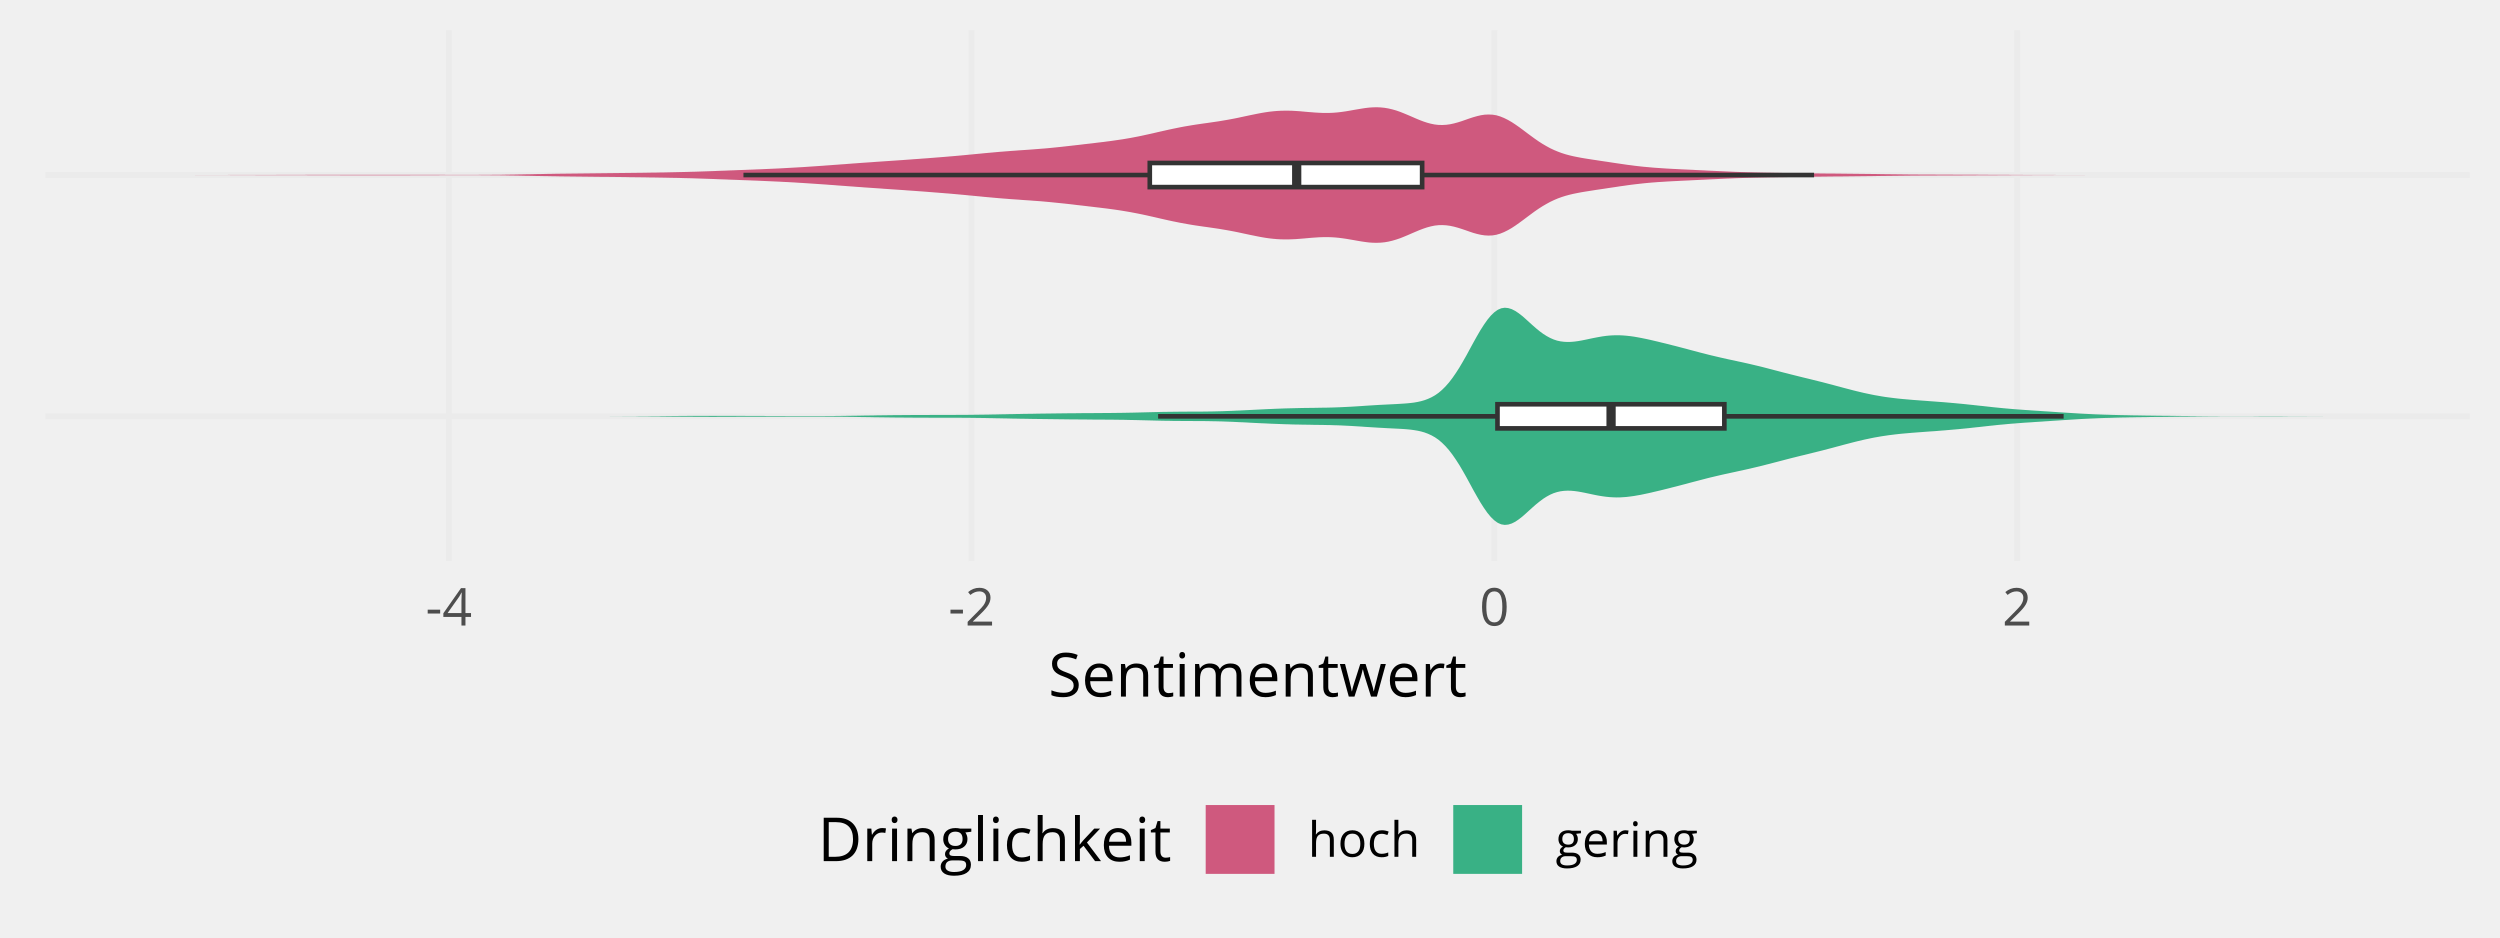
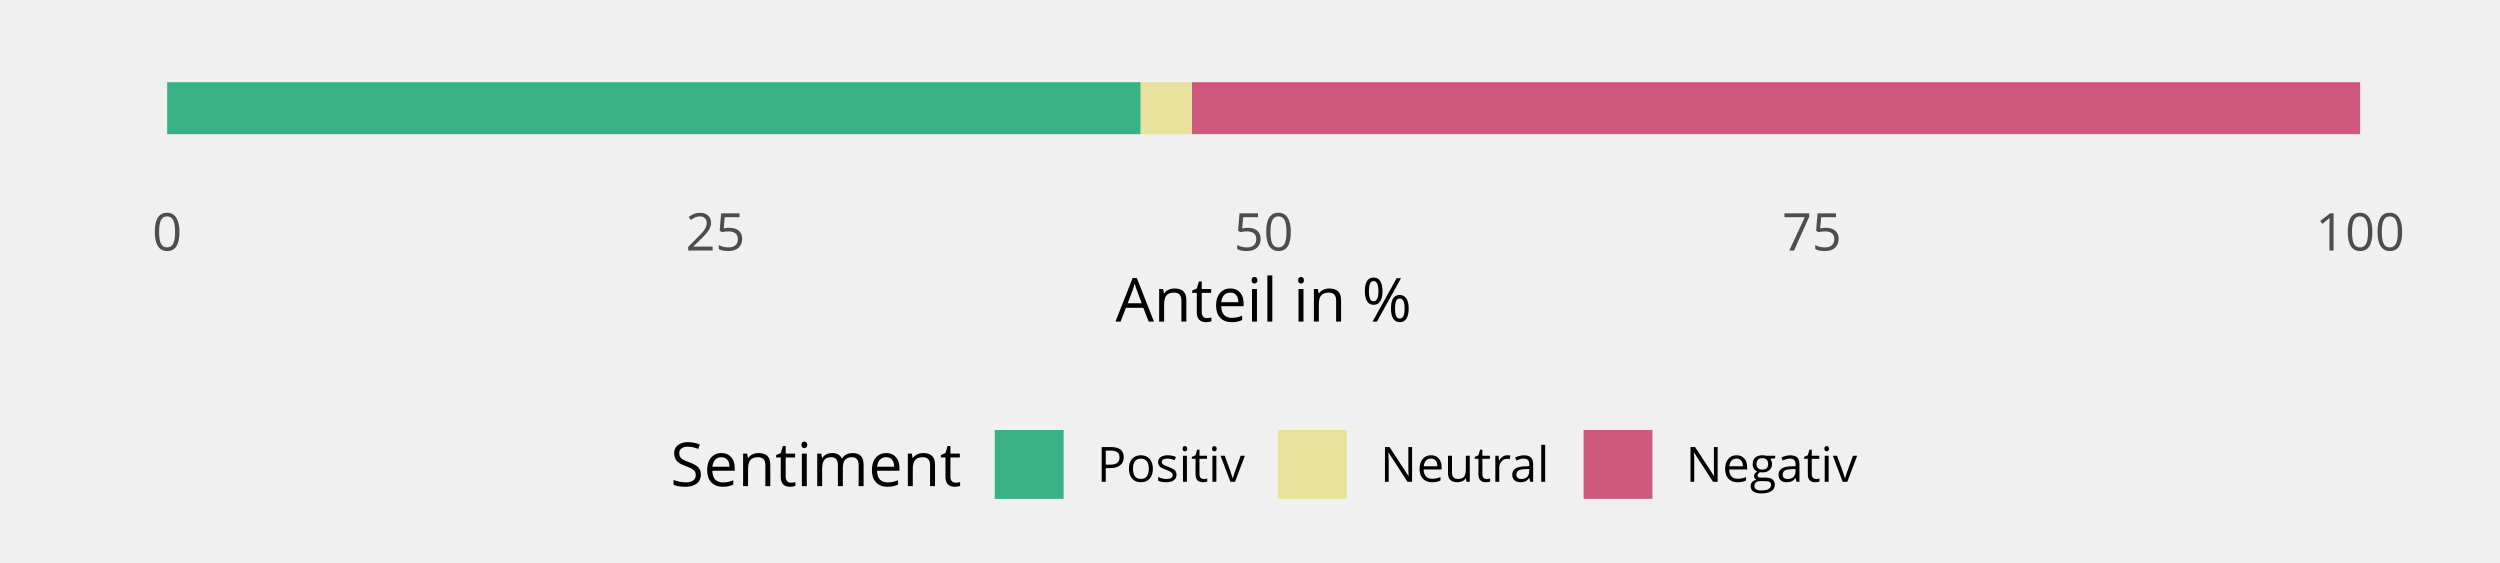
- <svg xmlns="http://www.w3.org/2000/svg" width="576.00pt" height="216.00pt" viewBox="0 0 576.00 216.00">
+ <svg xmlns="http://www.w3.org/2000/svg" width="576.00pt" height="129.60pt" viewBox="0 0 576.00 129.60">
  <g class="svglite">
    <defs>
      <style type="text/css">
    .svglite line, .svglite polyline, .svglite polygon, .svglite path, .svglite rect, .svglite circle {
      fill: none;
      stroke: #000000;
      stroke-linecap: round;
      stroke-linejoin: round;
      stroke-miterlimit: 10.00;
    }
    .svglite text {
      white-space: pre;
    }
    .svglite g.glyphgroup path {
      fill: inherit;
      stroke: none;
    }
  </style>
    </defs>
    <rect width="100%" height="100%" style="stroke: none; fill: none;" />
    <defs>
-       <clipPath id="cpMC4wMHw1NzYuMDB8MC4wMHwyMTYuMDA=">
-         <rect x="0.00" y="0.00" width="576.00" height="216.00" />
+       <clipPath id="cpMC4wMHw1NzYuMDB8MC4wMHwxMjkuNjA=">
+         <rect x="0.00" y="0.00" width="576.00" height="129.60" />
      </clipPath>
    </defs>
-     <g clip-path="url(#cpMC4wMHw1NzYuMDB8MC4wMHwyMTYuMDA=)">
-       <rect x="0.00" y="0.00" width="576.00" height="216.00" style="stroke-width: 1.36; stroke: none;" />
+     <g clip-path="url(#cpMC4wMHw1NzYuMDB8MC4wMHwxMjkuNjA=)">
+       <rect x="0.00" y="0.00" width="576.00" height="129.60" style="stroke-width: 1.36; stroke: none;" />
    </g>
    <defs>
-       <clipPath id="cpMTAuNDZ8NTY5LjAzfDYuOTd8MTI5LjI4">
-         <rect x="10.46" y="6.97" width="558.57" height="122.30" />
+       <clipPath id="cpMTMuMjV8NTY5LjAzfDYuOTd8NDIuODg=">
+         <rect x="13.25" y="6.97" width="555.78" height="35.90" />
      </clipPath>
    </defs>
-     <g clip-path="url(#cpMTAuNDZ8NTY5LjAzfDYuOTd8MTI5LjI4)">
-       <rect x="10.46" y="6.97" width="558.57" height="122.30" style="stroke-width: 1.36; stroke: none;" />
-       <polyline points="10.46,95.92 569.03,95.92 " style="stroke-width: 1.36; stroke: #EBEBEB; stroke-linecap: butt;" />
-       <polyline points="10.46,40.33 569.03,40.33 " style="stroke-width: 1.36; stroke: #EBEBEB; stroke-linecap: butt;" />
-       <polyline points="103.40,129.28 103.40,6.97 " style="stroke-width: 1.36; stroke: #EBEBEB; stroke-linecap: butt;" />
-       <polyline points="223.85,129.28 223.85,6.97 " style="stroke-width: 1.36; stroke: #EBEBEB; stroke-linecap: butt;" />
-       <polyline points="344.30,129.28 344.30,6.97 " style="stroke-width: 1.36; stroke: #EBEBEB; stroke-linecap: butt;" />
-       <polyline points="464.75,129.28 464.75,6.97 " style="stroke-width: 1.36; stroke: #EBEBEB; stroke-linecap: butt;" />
-       <polygon points="132.88,95.92 133.68,95.92 134.49,95.92 135.29,95.92 136.09,95.92 136.90,95.92 137.70,95.92 138.51,95.92 139.31,95.92 140.11,95.93 140.92,95.93 141.72,95.93 142.52,95.93 143.33,95.93 144.13,95.94 144.94,95.94 145.74,95.94 146.54,95.94 147.35,95.95 148.15,95.95 148.96,95.96 149.76,95.96 150.56,95.97 151.37,95.97 152.17,95.98 152.97,95.98 153.78,95.99 154.58,95.99 155.39,96.00 156.19,96.00 156.99,96.01 157.80,96.01 158.60,96.02 159.41,96.02 160.21,96.03 161.01,96.03 161.82,96.03 162.62,96.03 163.42,96.04 164.23,96.04 165.03,96.04 165.84,96.03 166.64,96.03 167.44,96.03 168.25,96.03 169.05,96.03 169.86,96.02 170.66,96.02 171.46,96.02 172.27,96.02 173.07,96.01 173.87,96.01 174.68,96.01 175.48,96.01 176.29,96.01 177.09,96.00 177.89,96.00 178.70,96.00 179.50,96.00 180.30,96.00 181.11,95.99 181.91,95.99 182.72,95.99 183.52,95.99 184.32,95.99 185.13,95.99 185.93,95.99 186.74,95.99 187.54,95.99 188.34,95.99 189.15,95.99 189.95,95.99 190.75,96.00 191.56,96.00 192.36,96.01 193.17,96.01 193.97,96.02 194.77,96.03 195.58,96.04 196.38,96.05 197.19,96.06 197.99,96.08 198.79,96.09 199.60,96.10 200.40,96.11 201.20,96.13 202.01,96.14 202.81,96.15 203.62,96.16 204.42,96.17 205.22,96.18 206.03,96.19 206.83,96.20 207.64,96.20 208.44,96.21 209.24,96.22 210.05,96.22 210.85,96.23 211.65,96.23 212.46,96.23 213.26,96.23 214.07,96.24 214.87,96.24 215.67,96.24 216.48,96.24 217.28,96.24 218.08,96.24 218.89,96.24 219.69,96.25 220.50,96.25 221.30,96.25 222.10,96.26 222.91,96.26 223.71,96.27 224.52,96.28 225.32,96.29 226.12,96.30 226.93,96.31 227.73,96.33 228.53,96.34 229.34,96.36 230.14,96.37 230.95,96.39 231.75,96.40 232.55,96.42 233.36,96.44 234.16,96.45 234.97,96.47 235.77,96.48 236.57,96.49 237.38,96.51 238.18,96.52 238.98,96.53 239.79,96.54 240.59,96.55 241.40,96.56 242.20,96.57 243.00,96.58 243.81,96.59 244.61,96.60 245.42,96.61 246.22,96.62 247.02,96.63 247.83,96.63 248.63,96.64 249.43,96.65 250.24,96.65 251.04,96.66 251.85,96.67 252.65,96.67 253.45,96.68 254.26,96.68 255.06,96.69 255.87,96.69 256.67,96.70 257.47,96.71 258.28,96.72 259.08,96.73 259.88,96.75 260.69,96.77 261.49,96.78 262.30,96.80 263.10,96.82 263.90,96.84 264.71,96.86 265.51,96.88 266.31,96.90 267.12,96.92 267.92,96.94 268.73,96.95 269.53,96.96 270.33,96.98 271.14,96.98 271.94,96.99 272.75,97.00 273.55,97.00 274.35,97.00 275.16,97.01 275.96,97.01 276.76,97.02 277.57,97.02 278.37,97.03 279.18,97.05 279.98,97.06 280.78,97.08 281.59,97.10 282.39,97.13 283.20,97.16 284.00,97.19 284.80,97.23 285.61,97.27 286.41,97.30 287.21,97.34 288.02,97.39 288.82,97.43 289.63,97.47 290.43,97.51 291.23,97.54 292.04,97.58 292.84,97.62 293.65,97.65 294.45,97.68 295.25,97.71 296.06,97.74 296.86,97.76 297.66,97.79 298.47,97.81 299.27,97.82 300.08,97.84 300.88,97.85 301.68,97.86 302.49,97.88 303.29,97.89 304.09,97.90 304.90,97.91 305.70,97.93 306.51,97.94 307.31,97.97 308.11,97.99 308.92,98.02 309.72,98.06 310.53,98.10 311.33,98.14 312.13,98.19 312.94,98.24 313.74,98.29 314.54,98.35 315.35,98.40 316.15,98.45 316.96,98.50 317.76,98.55 318.56,98.59 319.37,98.64 320.17,98.68 320.98,98.72 321.78,98.76 322.58,98.80 323.39,98.85 324.19,98.91 324.99,98.99 325.80,99.10 326.60,99.23 327.41,99.41 328.21,99.64 329.01,99.94 329.82,100.31 330.62,100.76 331.43,101.32 332.23,102.00 333.03,102.79 333.84,103.71 334.64,104.75 335.44,105.91 336.25,107.17 337.05,108.53 337.86,109.96 338.66,111.43 339.46,112.91 340.27,114.35 341.07,115.73 341.88,117.00 342.68,118.14 343.48,119.11 344.29,119.89 345.09,120.47 345.89,120.81 346.70,120.94 347.50,120.86 348.31,120.61 349.11,120.21 349.91,119.67 350.72,119.04 351.52,118.34 352.32,117.61 353.13,116.88 353.93,116.18 354.74,115.53 355.54,114.93 356.34,114.42 357.15,113.98 357.95,113.63 358.76,113.37 359.56,113.19 360.36,113.09 361.17,113.05 361.97,113.07 362.77,113.14 363.58,113.25 364.38,113.39 365.19,113.55 365.99,113.72 366.79,113.89 367.60,114.06 368.40,114.21 369.21,114.34 370.01,114.45 370.81,114.53 371.62,114.58 372.42,114.61 373.22,114.60 374.03,114.55 374.83,114.49 375.64,114.39 376.44,114.28 377.24,114.14 378.05,114.00 378.85,113.83 379.66,113.66 380.46,113.48 381.26,113.29 382.07,113.10 382.87,112.91 383.67,112.71 384.48,112.51 385.28,112.30 386.09,112.10 386.89,111.89 387.69,111.68 388.50,111.47 389.30,111.25 390.10,111.04 390.91,110.83 391.71,110.62 392.52,110.41 393.32,110.20 394.12,110.00 394.93,109.81 395.73,109.62 396.54,109.43 397.34,109.25 398.14,109.08 398.95,108.90 399.75,108.73 400.55,108.55 401.36,108.38 402.16,108.20 402.97,108.02 403.77,107.83 404.57,107.64 405.38,107.45 406.18,107.25 406.99,107.04 407.79,106.84 408.59,106.63 409.40,106.42 410.20,106.21 411.00,106.00 411.81,105.79 412.61,105.58 413.42,105.38 414.22,105.18 415.02,104.98 415.83,104.79 416.63,104.59 417.44,104.39 418.24,104.19 419.04,103.99 419.85,103.79 420.65,103.58 421.45,103.37 422.26,103.16 423.06,102.94 423.87,102.73 424.67,102.51 425.47,102.30 426.28,102.09 427.08,101.88 427.89,101.68 428.69,101.49 429.49,101.30 430.30,101.13 431.10,100.96 431.90,100.80 432.71,100.66 433.51,100.52 434.32,100.40 435.12,100.28 435.92,100.18 436.73,100.08 437.53,99.99 438.33,99.91 439.14,99.84 439.94,99.77 440.75,99.70 441.55,99.64 442.35,99.58 443.16,99.52 443.96,99.46 444.77,99.40 445.57,99.35 446.37,99.29 447.18,99.22 447.98,99.16 448.78,99.09 449.59,99.02 450.39,98.95 451.20,98.88 452.00,98.80 452.80,98.72 453.61,98.64 454.41,98.55 455.22,98.46 456.02,98.38 456.82,98.29 457.63,98.20 458.43,98.11 459.23,98.03 460.04,97.94 460.84,97.86 461.65,97.79 462.45,97.71 463.25,97.64 464.06,97.58 464.86,97.51 465.67,97.45 466.47,97.39 467.27,97.34 468.08,97.29 468.88,97.23 469.68,97.18 470.49,97.13 471.29,97.07 472.10,97.02 472.90,96.96 473.70,96.91 474.51,96.86 475.31,96.80 476.11,96.75 476.92,96.70 477.72,96.65 478.53,96.60 479.33,96.55 480.13,96.51 480.94,96.47 481.74,96.43 482.55,96.40 483.35,96.36 484.15,96.33 484.96,96.30 485.76,96.28 486.56,96.26 487.37,96.23 488.17,96.21 488.98,96.19 489.78,96.18 490.58,96.16 491.39,96.15 492.19,96.13 493.00,96.12 493.80,96.11 494.60,96.10 495.41,96.08 496.21,96.07 497.01,96.06 497.82,96.06 498.62,96.05 499.43,96.04 500.23,96.03 501.03,96.02 501.84,96.01 502.64,96.00 503.45,96.00 504.25,95.99 505.05,95.98 505.86,95.98 506.66,95.97 507.46,95.96 508.27,95.96 509.07,95.95 509.88,95.95 510.68,95.95 511.48,95.94 512.29,95.94 513.09,95.94 513.90,95.94 514.70,95.94 515.50,95.94 516.31,95.94 517.11,95.94 517.91,95.94 518.72,95.94 519.52,95.95 520.33,95.95 521.13,95.95 521.93,95.95 522.74,95.95 523.54,95.95 524.34,95.95 525.15,95.95 525.95,95.95 526.76,95.95 527.56,95.94 528.36,95.94 529.17,95.94 529.97,95.94 530.78,95.94 531.58,95.93 532.38,95.93 533.19,95.93 533.99,95.93 534.79,95.93 535.60,95.93 536.40,95.93 537.21,95.92 538.01,95.92 538.81,95.92 539.62,95.92 540.42,95.92 541.23,95.92 542.03,95.92 542.83,95.92 543.64,95.92 543.64,95.92 542.83,95.92 542.03,95.92 541.23,95.92 540.42,95.92 539.62,95.92 538.81,95.92 538.01,95.92 537.21,95.92 536.40,95.92 535.60,95.92 534.79,95.91 533.99,95.91 533.19,95.91 532.38,95.91 531.58,95.91 530.78,95.91 529.97,95.90 529.17,95.90 528.36,95.90 527.56,95.90 526.76,95.90 525.95,95.90 525.15,95.89 524.34,95.89 523.54,95.89 522.74,95.89 521.93,95.89 521.13,95.89 520.33,95.90 519.52,95.90 518.72,95.90 517.91,95.90 517.11,95.90 516.31,95.90 515.50,95.90 514.70,95.90 513.90,95.90 513.09,95.90 512.29,95.90 511.48,95.90 510.68,95.89 509.88,95.89 509.07,95.89 508.27,95.88 507.46,95.88 506.66,95.87 505.86,95.87 505.05,95.86 504.25,95.85 503.45,95.84 502.64,95.84 501.84,95.83 501.03,95.82 500.23,95.81 499.43,95.80 498.62,95.80 497.82,95.79 497.01,95.78 496.21,95.77 495.41,95.76 494.60,95.75 493.80,95.74 493.00,95.72 492.19,95.71 491.39,95.70 490.58,95.68 489.78,95.66 488.98,95.65 488.17,95.63 487.37,95.61 486.56,95.59 485.76,95.56 484.96,95.54 484.15,95.51 483.35,95.48 482.55,95.45 481.74,95.41 480.94,95.37 480.13,95.33 479.33,95.29 478.53,95.24 477.72,95.19 476.92,95.14 476.11,95.09 475.31,95.04 474.51,94.99 473.70,94.93 472.90,94.88 472.10,94.82 471.29,94.77 470.49,94.72 469.68,94.66 468.88,94.61 468.08,94.56 467.27,94.50 466.47,94.45 465.67,94.39 464.86,94.33 464.06,94.27 463.25,94.20 462.45,94.13 461.65,94.06 460.84,93.98 460.04,93.90 459.23,93.82 458.43,93.73 457.63,93.64 456.82,93.55 456.02,93.47 455.22,93.38 454.41,93.29 453.61,93.21 452.80,93.12 452.00,93.04 451.20,92.97 450.39,92.89 449.59,92.82 448.78,92.75 447.98,92.68 447.18,92.62 446.37,92.56 445.57,92.50 444.77,92.44 443.96,92.38 443.16,92.32 442.35,92.26 441.55,92.20 440.75,92.14 439.94,92.07 439.14,92.00 438.33,91.93 437.53,91.85 436.73,91.76 435.92,91.66 435.12,91.56 434.32,91.45 433.51,91.32 432.71,91.18 431.90,91.04 431.10,90.88 430.30,90.71 429.49,90.54 428.69,90.35 427.89,90.16 427.08,89.96 426.28,89.75 425.47,89.54 424.67,89.33 423.87,89.11 423.06,88.90 422.26,88.68 421.45,88.47 420.65,88.26 419.85,88.05 419.04,87.85 418.24,87.65 417.44,87.45 416.63,87.25 415.83,87.06 415.02,86.86 414.22,86.66 413.42,86.46 412.61,86.26 411.81,86.05 411.00,85.85 410.20,85.64 409.40,85.43 408.59,85.22 407.79,85.01 406.99,84.80 406.18,84.59 405.38,84.39 404.57,84.20 403.77,84.01 402.97,83.82 402.16,83.64 401.36,83.46 400.55,83.29 399.75,83.11 398.95,82.94 398.14,82.77 397.34,82.59 396.54,82.41 395.73,82.22 394.93,82.03 394.12,81.84 393.32,81.64 392.52,81.43 391.71,81.23 390.91,81.01 390.10,80.80 389.30,80.59 388.50,80.37 387.69,80.16 386.89,79.95 386.09,79.74 385.28,79.54 384.48,79.33 383.67,79.13 382.87,78.94 382.07,78.74 381.26,78.55 380.46,78.36 379.66,78.18 378.85,78.01 378.05,77.85 377.24,77.70 376.44,77.56 375.64,77.45 374.83,77.36 374.03,77.29 373.22,77.25 372.42,77.24 371.62,77.26 370.81,77.31 370.01,77.39 369.21,77.50 368.40,77.64 367.60,77.79 366.79,77.95 365.99,78.12 365.19,78.29 364.38,78.45 363.58,78.59 362.77,78.70 361.97,78.77 361.17,78.79 360.36,78.75 359.56,78.65 358.76,78.48 357.95,78.21 357.15,77.86 356.34,77.42 355.54,76.91 354.74,76.32 353.93,75.66 353.13,74.96 352.32,74.23 351.52,73.50 350.72,72.80 349.91,72.17 349.11,71.64 348.31,71.23 347.50,70.98 346.70,70.90 345.89,71.03 345.09,71.37 344.29,71.95 343.48,72.73 342.68,73.70 341.88,74.84 341.07,76.11 340.27,77.49 339.46,78.94 338.66,80.41 337.86,81.89 337.05,83.31 336.25,84.67 335.44,85.93 334.64,87.09 333.84,88.13 333.03,89.05 332.23,89.84 331.43,90.52 330.62,91.08 329.82,91.53 329.01,91.90 328.21,92.20 327.41,92.43 326.60,92.61 325.80,92.75 324.99,92.85 324.19,92.93 323.39,92.99 322.58,93.04 321.78,93.09 320.98,93.13 320.17,93.17 319.37,93.21 318.56,93.25 317.76,93.29 316.96,93.34 316.15,93.39 315.35,93.44 314.54,93.49 313.74,93.55 312.94,93.60 312.13,93.65 311.33,93.70 310.53,93.74 309.72,93.78 308.92,93.82 308.11,93.85 307.31,93.88 306.51,93.90 305.70,93.92 304.90,93.93 304.09,93.94 303.29,93.96 302.49,93.97 301.68,93.98 300.88,93.99 300.08,94.00 299.27,94.02 298.47,94.04 297.66,94.06 296.86,94.08 296.06,94.10 295.25,94.13 294.45,94.16 293.65,94.19 292.84,94.23 292.04,94.26 291.23,94.30 290.43,94.34 289.63,94.38 288.82,94.42 288.02,94.46 287.21,94.50 286.41,94.54 285.61,94.58 284.80,94.61 284.00,94.65 283.20,94.68 282.39,94.71 281.59,94.74 280.78,94.76 279.98,94.78 279.18,94.80 278.37,94.81 277.57,94.82 276.76,94.83 275.96,94.83 275.16,94.83 274.35,94.84 273.55,94.84 272.75,94.85 271.94,94.85 271.14,94.86 270.33,94.87 269.53,94.88 268.73,94.89 267.92,94.90 267.12,94.92 266.31,94.94 265.51,94.96 264.71,94.98 263.90,95.00 263.10,95.02 262.30,95.04 261.49,95.06 260.69,95.08 259.88,95.09 259.08,95.11 258.28,95.12 257.47,95.13 256.67,95.14 255.87,95.15 255.06,95.16 254.26,95.16 253.45,95.17 252.65,95.17 251.85,95.18 251.04,95.18 250.24,95.19 249.43,95.19 248.63,95.20 247.83,95.21 247.02,95.22 246.22,95.22 245.42,95.23 244.61,95.24 243.81,95.25 243.00,95.26 242.20,95.27 241.40,95.28 240.59,95.29 239.79,95.30 238.98,95.31 238.18,95.33 237.38,95.34 236.57,95.35 235.77,95.36 234.97,95.38 234.16,95.39 233.36,95.41 232.55,95.42 231.75,95.44 230.95,95.45 230.14,95.47 229.34,95.49 228.53,95.50 227.73,95.52 226.93,95.53 226.12,95.54 225.32,95.55 224.52,95.56 223.71,95.57 222.91,95.58 222.10,95.58 221.30,95.59 220.50,95.59 219.69,95.60 218.89,95.60 218.08,95.60 217.28,95.60 216.48,95.60 215.67,95.60 214.87,95.60 214.07,95.61 213.26,95.61 212.46,95.61 211.65,95.61 210.85,95.62 210.05,95.62 209.24,95.63 208.44,95.63 207.64,95.64 206.83,95.64 206.03,95.65 205.22,95.66 204.42,95.67 203.62,95.68 202.81,95.69 202.01,95.70 201.20,95.72 200.40,95.73 199.60,95.74 198.79,95.75 197.99,95.77 197.19,95.78 196.38,95.79 195.58,95.80 194.77,95.81 193.97,95.82 193.17,95.83 192.36,95.84 191.56,95.84 190.75,95.85 189.95,95.85 189.15,95.85 188.34,95.85 187.54,95.85 186.74,95.85 185.93,95.85 185.13,95.85 184.32,95.85 183.52,95.85 182.72,95.85 181.91,95.85 181.11,95.85 180.30,95.85 179.50,95.84 178.70,95.84 177.89,95.84 177.09,95.84 176.29,95.84 175.48,95.83 174.68,95.83 173.87,95.83 173.07,95.83 172.27,95.83 171.46,95.82 170.66,95.82 169.86,95.82 169.05,95.81 168.25,95.81 167.44,95.81 166.64,95.81 165.84,95.81 165.03,95.81 164.23,95.81 163.42,95.81 162.62,95.81 161.82,95.81 161.01,95.81 160.21,95.82 159.41,95.82 158.60,95.82 157.80,95.83 156.99,95.83 156.19,95.84 155.39,95.84 154.58,95.85 153.78,95.85 152.97,95.86 152.17,95.87 151.37,95.87 150.56,95.88 149.76,95.88 148.96,95.89 148.15,95.89 147.35,95.89 146.54,95.90 145.74,95.90 144.94,95.90 144.13,95.91 143.33,95.91 142.52,95.91 141.72,95.91 140.92,95.91 140.11,95.92 139.31,95.92 138.51,95.92 137.70,95.92 136.90,95.92 136.09,95.92 135.29,95.92 134.49,95.92 133.68,95.92 132.88,95.92 132.88,95.92 " style="stroke-width: 1.07; stroke: none; stroke-linecap: butt; fill: #39B185;" />
-       <polygon points="35.85,40.33 36.74,40.33 37.63,40.33 38.51,40.33 39.40,40.33 40.29,40.33 41.18,40.33 42.06,40.33 42.95,40.33 43.84,40.33 44.73,40.33 45.61,40.33 46.50,40.33 47.39,40.34 48.28,40.34 49.16,40.34 50.05,40.34 50.94,40.34 51.83,40.34 52.72,40.34 53.60,40.35 54.49,40.35 55.38,40.35 56.27,40.35 57.15,40.35 58.04,40.35 58.93,40.36 59.82,40.36 60.70,40.36 61.59,40.36 62.48,40.36 63.37,40.36 64.25,40.36 65.14,40.36 66.03,40.37 66.92,40.37 67.80,40.37 68.69,40.37 69.58,40.37 70.47,40.37 71.36,40.38 72.24,40.38 73.13,40.38 74.02,40.38 74.91,40.38 75.79,40.38 76.68,40.38 77.57,40.38 78.46,40.39 79.34,40.39 80.23,40.39 81.12,40.39 82.01,40.39 82.89,40.39 83.78,40.39 84.67,40.39 85.56,40.39 86.45,40.39 87.33,40.39 88.22,40.39 89.11,40.39 90.00,40.39 90.88,40.39 91.77,40.39 92.66,40.39 93.55,40.39 94.43,40.39 95.32,40.38 96.21,40.38 97.10,40.38 97.98,40.38 98.87,40.38 99.76,40.38 100.65,40.38 101.53,40.37 102.42,40.37 103.31,40.37 104.20,40.37 105.09,40.37 105.97,40.37 106.86,40.37 107.75,40.37 108.64,40.37 109.52,40.37 110.41,40.37 111.30,40.38 112.19,40.38 113.07,40.39 113.96,40.39 114.85,40.40 115.74,40.41 116.62,40.42 117.51,40.44 118.40,40.45 119.29,40.46 120.18,40.48 121.06,40.50 121.95,40.51 122.84,40.53 123.73,40.55 124.61,40.56 125.50,40.58 126.39,40.59 127.28,40.61 128.16,40.62 129.05,40.64 129.94,40.65 130.83,40.66 131.71,40.67 132.60,40.68 133.49,40.69 134.38,40.70 135.27,40.71 136.15,40.72 137.04,40.73 137.93,40.74 138.82,40.75 139.70,40.75 140.59,40.76 141.48,40.77 142.37,40.78 143.25,40.79 144.14,40.80 145.03,40.82 145.92,40.83 146.80,40.84 147.69,40.85 148.58,40.86 149.47,40.88 150.35,40.89 151.24,40.90 152.13,40.92 153.02,40.93 153.91,40.95 154.79,40.97 155.68,40.98 156.57,41.00 157.46,41.03 158.34,41.05 159.23,41.07 160.12,41.10 161.01,41.13 161.89,41.16 162.78,41.19 163.67,41.22 164.56,41.25 165.44,41.29 166.33,41.32 167.22,41.35 168.11,41.39 169.00,41.42 169.88,41.45 170.77,41.49 171.66,41.52 172.55,41.55 173.43,41.59 174.32,41.62 175.21,41.66 176.10,41.70 176.98,41.74 177.87,41.78 178.76,41.82 179.65,41.86 180.53,41.91 181.42,41.95 182.31,42.00 183.20,42.05 184.08,42.11 184.97,42.16 185.86,42.22 186.75,42.28 187.64,42.34 188.52,42.40 189.41,42.46 190.30,42.52 191.19,42.59 192.07,42.65 192.96,42.72 193.85,42.79 194.74,42.85 195.62,42.92 196.51,42.98 197.40,43.05 198.29,43.11 199.17,43.18 200.06,43.24 200.95,43.30 201.84,43.36 202.73,43.42 203.61,43.49 204.50,43.55 205.39,43.61 206.28,43.67 207.16,43.73 208.05,43.79 208.94,43.86 209.83,43.92 210.71,43.98 211.60,44.05 212.49,44.11 213.38,44.18 214.26,44.25 215.15,44.32 216.04,44.39 216.93,44.46 217.81,44.53 218.70,44.60 219.59,44.68 220.48,44.76 221.37,44.84 222.25,44.92 223.14,45.01 224.03,45.09 224.92,45.18 225.80,45.26 226.69,45.35 227.58,45.43 228.47,45.51 229.35,45.59 230.24,45.67 231.13,45.74 232.02,45.81 232.90,45.88 233.79,45.94 234.68,46.00 235.57,46.07 236.46,46.13 237.34,46.19 238.23,46.26 239.12,46.32 240.01,46.39 240.89,46.47 241.78,46.55 242.67,46.64 243.56,46.73 244.44,46.82 245.33,46.91 246.22,47.01 247.11,47.11 247.99,47.22 248.88,47.32 249.77,47.42 250.66,47.53 251.55,47.63 252.43,47.74 253.32,47.84 254.21,47.95 255.10,48.06 255.98,48.18 256.87,48.30 257.76,48.43 258.65,48.57 259.53,48.72 260.42,48.87 261.31,49.04 262.20,49.21 263.08,49.39 263.97,49.58 264.86,49.78 265.75,49.98 266.63,50.18 267.52,50.39 268.41,50.59 269.30,50.79 270.19,50.98 271.07,51.16 271.96,51.34 272.85,51.50 273.74,51.66 274.62,51.81 275.51,51.95 276.40,52.08 277.29,52.21 278.17,52.33 279.06,52.46 279.95,52.59 280.84,52.72 281.72,52.87 282.61,53.02 283.50,53.18 284.39,53.35 285.28,53.53 286.16,53.72 287.05,53.91 287.94,54.10 288.83,54.28 289.71,54.46 290.60,54.63 291.49,54.78 292.38,54.91 293.26,55.01 294.15,55.09 295.04,55.14 295.93,55.16 296.81,55.16 297.70,55.13 298.59,55.09 299.48,55.02 300.36,54.95 301.25,54.87 302.14,54.79 303.03,54.73 303.92,54.67 304.80,54.64 305.69,54.63 306.58,54.65 307.47,54.70 308.35,54.78 309.24,54.89 310.13,55.02 311.02,55.17 311.90,55.32 312.79,55.48 313.68,55.63 314.57,55.76 315.45,55.87 316.34,55.93 317.23,55.94 318.12,55.91 319.01,55.82 319.89,55.67 320.78,55.46 321.67,55.20 322.56,54.90 323.44,54.55 324.33,54.18 325.22,53.79 326.11,53.41 326.99,53.04 327.88,52.70 328.77,52.40 329.66,52.16 330.54,51.98 331.43,51.88 332.32,51.86 333.21,51.91 334.09,52.03 334.98,52.22 335.87,52.46 336.76,52.74 337.65,53.04 338.53,53.35 339.42,53.65 340.31,53.90 341.20,54.10 342.08,54.23 342.97,54.28 343.86,54.24 344.75,54.09 345.63,53.84 346.52,53.48 347.41,53.04 348.30,52.53 349.18,51.95 350.07,51.32 350.96,50.67 351.85,50.00 352.74,49.34 353.62,48.69 354.51,48.08 355.40,47.51 356.29,46.99 357.17,46.51 358.06,46.09 358.95,45.71 359.84,45.39 360.72,45.11 361.61,44.87 362.50,44.66 363.39,44.48 364.27,44.31 365.16,44.16 366.05,44.02 366.94,43.88 367.82,43.74 368.71,43.61 369.60,43.48 370.49,43.34 371.38,43.21 372.26,43.08 373.15,42.94 374.04,42.82 374.93,42.69 375.81,42.57 376.70,42.46 377.59,42.36 378.48,42.26 379.36,42.17 380.25,42.09 381.14,42.02 382.03,41.95 382.91,41.90 383.80,41.84 384.69,41.79 385.58,41.74 386.47,41.70 387.35,41.65 388.24,41.61 389.13,41.57 390.02,41.52 390.90,41.48 391.79,41.44 392.68,41.40 393.57,41.35 394.45,41.31 395.34,41.27 396.23,41.22 397.12,41.18 398.00,41.14 398.89,41.11 399.78,41.07 400.67,41.04 401.56,41.01 402.44,40.98 403.33,40.96 404.22,40.93 405.11,40.91 405.99,40.89 406.88,40.87 407.77,40.85 408.66,40.84 409.54,40.82 410.43,40.81 411.32,40.80 412.21,40.78 413.09,40.77 413.98,40.76 414.87,40.75 415.76,40.74 416.64,40.73 417.53,40.72 418.42,40.71 419.31,40.70 420.20,40.69 421.08,40.68 421.97,40.67 422.86,40.66 423.75,40.66 424.63,40.65 425.52,40.64 426.41,40.63 427.30,40.62 428.18,40.61 429.07,40.60 429.96,40.59 430.85,40.58 431.73,40.57 432.62,40.55 433.51,40.54 434.40,40.53 435.29,40.52 436.17,40.51 437.06,40.50 437.95,40.49 438.84,40.48 439.72,40.47 440.61,40.46 441.50,40.46 442.39,40.45 443.27,40.45 444.16,40.44 445.05,40.44 445.94,40.44 446.82,40.43 447.71,40.43 448.60,40.43 449.49,40.42 450.37,40.42 451.26,40.42 452.15,40.42 453.04,40.41 453.93,40.41 454.81,40.41 455.70,40.40 456.59,40.40 457.48,40.40 458.36,40.39 459.25,40.39 460.14,40.39 461.03,40.38 461.91,40.38 462.80,40.38 463.69,40.37 464.58,40.37 465.46,40.37 466.35,40.36 467.24,40.36 468.13,40.36 469.02,40.35 469.90,40.35 470.79,40.35 471.68,40.35 472.57,40.35 473.45,40.34 474.34,40.34 475.23,40.34 476.12,40.34 477.00,40.34 477.89,40.34 478.78,40.33 479.67,40.33 480.55,40.33 481.44,40.33 482.33,40.33 483.22,40.33 484.10,40.33 484.99,40.33 485.88,40.33 486.77,40.33 487.66,40.33 488.54,40.33 489.43,40.33 489.43,40.33 488.54,40.33 487.66,40.33 486.77,40.33 485.88,40.33 484.99,40.33 484.10,40.33 483.22,40.33 482.33,40.33 481.44,40.33 480.55,40.33 479.67,40.32 478.78,40.32 477.89,40.32 477.00,40.32 476.12,40.32 475.23,40.32 474.34,40.32 473.45,40.31 472.57,40.31 471.68,40.31 470.79,40.31 469.90,40.31 469.02,40.30 468.13,40.30 467.24,40.30 466.35,40.30 465.46,40.29 464.58,40.29 463.69,40.29 462.80,40.28 461.91,40.28 461.03,40.28 460.14,40.27 459.25,40.27 458.36,40.27 457.48,40.26 456.59,40.26 455.70,40.25 454.81,40.25 453.93,40.25 453.04,40.25 452.15,40.24 451.26,40.24 450.37,40.24 449.49,40.23 448.60,40.23 447.71,40.23 446.82,40.23 445.94,40.22 445.05,40.22 444.16,40.22 443.27,40.21 442.39,40.21 441.50,40.20 440.61,40.19 439.72,40.19 438.84,40.18 437.95,40.17 437.06,40.16 436.17,40.15 435.29,40.14 434.40,40.13 433.51,40.12 432.62,40.10 431.73,40.09 430.85,40.08 429.96,40.07 429.07,40.06 428.18,40.05 427.30,40.04 426.41,40.03 425.52,40.02 424.63,40.01 423.75,40.00 422.86,39.99 421.97,39.99 421.08,39.98 420.20,39.97 419.31,39.96 418.42,39.95 417.53,39.94 416.64,39.93 415.76,39.92 414.87,39.91 413.98,39.90 413.09,39.89 412.21,39.87 411.32,39.86 410.43,39.85 409.54,39.83 408.66,39.82 407.77,39.80 406.88,39.79 405.99,39.77 405.11,39.75 404.22,39.73 403.33,39.70 402.44,39.68 401.56,39.65 400.67,39.62 399.78,39.59 398.89,39.55 398.00,39.51 397.12,39.47 396.23,39.43 395.34,39.39 394.45,39.35 393.57,39.31 392.68,39.26 391.79,39.22 390.90,39.18 390.02,39.13 389.13,39.09 388.24,39.05 387.35,39.01 386.47,38.96 385.58,38.92 384.69,38.87 383.80,38.82 382.91,38.76 382.03,38.70 381.14,38.64 380.25,38.56 379.36,38.48 378.48,38.40 377.59,38.30 376.70,38.20 375.81,38.08 374.93,37.97 374.04,37.84 373.15,37.71 372.26,37.58 371.38,37.45 370.49,37.31 369.60,37.18 368.71,37.05 367.82,36.91 366.94,36.78 366.05,36.64 365.16,36.50 364.27,36.35 363.39,36.18 362.50,36.00 361.61,35.79 360.72,35.55 359.84,35.27 358.95,34.94 358.06,34.57 357.17,34.15 356.29,33.67 355.40,33.15 354.51,32.58 353.62,31.96 352.74,31.32 351.85,30.66 350.96,29.99 350.07,29.33 349.18,28.71 348.30,28.13 347.41,27.62 346.52,27.18 345.63,26.82 344.75,26.56 343.86,26.42 342.97,26.38 342.08,26.42 341.20,26.55 340.31,26.76 339.42,27.01 338.53,27.30 337.65,27.61 336.76,27.92 335.87,28.20 334.98,28.44 334.09,28.63 333.21,28.75 332.32,28.80 331.43,28.78 330.54,28.68 329.66,28.50 328.77,28.26 327.88,27.96 326.99,27.62 326.11,27.25 325.22,26.86 324.33,26.48 323.44,26.11 322.56,25.76 321.67,25.45 320.78,25.20 319.89,24.99 319.01,24.84 318.12,24.75 317.23,24.71 316.34,24.73 315.45,24.79 314.57,24.89 313.68,25.03 312.79,25.18 311.90,25.33 311.02,25.49 310.13,25.64 309.24,25.77 308.35,25.88 307.47,25.96 306.58,26.01 305.69,26.02 304.80,26.02 303.92,25.98 303.03,25.93 302.14,25.86 301.25,25.79 300.36,25.71 299.48,25.63 298.59,25.57 297.70,25.52 296.81,25.50 295.93,25.50 295.04,25.52 294.15,25.57 293.26,25.65 292.38,25.75 291.49,25.88 290.60,26.03 289.71,26.20 288.83,26.38 287.94,26.56 287.05,26.75 286.16,26.94 285.28,27.13 284.39,27.31 283.50,27.48 282.61,27.64 281.72,27.79 280.84,27.94 279.95,28.07 279.06,28.20 278.17,28.33 277.29,28.45 276.40,28.58 275.51,28.71 274.62,28.85 273.74,29.00 272.85,29.15 271.96,29.32 271.07,29.50 270.19,29.68 269.30,29.87 268.41,30.07 267.52,30.27 266.63,30.47 265.75,30.68 264.86,30.88 263.97,31.07 263.08,31.27 262.20,31.45 261.31,31.62 260.42,31.79 259.53,31.94 258.65,32.09 257.76,32.22 256.87,32.35 255.98,32.48 255.10,32.59 254.21,32.71 253.32,32.81 252.43,32.92 251.55,33.03 250.66,33.13 249.77,33.23 248.88,33.34 247.99,33.44 247.11,33.54 246.22,33.64 245.33,33.74 244.44,33.84 243.56,33.93 242.67,34.02 241.78,34.11 240.89,34.19 240.01,34.26 239.12,34.33 238.23,34.40 237.34,34.47 236.46,34.53 235.57,34.59 234.68,34.65 233.79,34.72 232.90,34.78 232.02,34.85 231.13,34.92 230.24,34.99 229.35,35.07 228.47,35.15 227.58,35.23 226.69,35.31 225.80,35.40 224.92,35.48 224.03,35.57 223.14,35.65 222.25,35.74 221.37,35.82 220.48,35.90 219.59,35.98 218.70,36.05 217.81,36.13 216.93,36.20 216.04,36.27 215.15,36.34 214.26,36.41 213.38,36.48 212.49,36.54 211.60,36.61 210.71,36.67 209.83,36.74 208.94,36.80 208.05,36.87 207.16,36.93 206.28,36.99 205.39,37.05 204.50,37.11 203.61,37.17 202.73,37.23 201.84,37.29 200.95,37.36 200.06,37.42 199.17,37.48 198.29,37.54 197.40,37.61 196.51,37.67 195.62,37.74 194.74,37.81 193.85,37.87 192.96,37.94 192.07,38.00 191.19,38.07 190.30,38.13 189.41,38.20 188.52,38.26 187.64,38.32 186.75,38.38 185.86,38.44 184.97,38.50 184.08,38.55 183.20,38.60 182.31,38.65 181.42,38.70 180.53,38.75 179.65,38.80 178.76,38.84 177.87,38.88 176.98,38.92 176.10,38.96 175.21,39.00 174.32,39.03 173.43,39.07 172.55,39.10 171.66,39.14 170.77,39.17 169.88,39.20 169.00,39.24 168.11,39.27 167.22,39.31 166.33,39.34 165.44,39.37 164.56,39.41 163.67,39.44 162.78,39.47 161.89,39.50 161.01,39.53 160.12,39.56 159.23,39.58 158.34,39.61 157.46,39.63 156.57,39.65 155.68,39.67 154.79,39.69 153.91,39.71 153.02,39.73 152.13,39.74 151.24,39.76 150.35,39.77 149.47,39.78 148.58,39.80 147.69,39.81 146.80,39.82 145.92,39.83 145.03,39.84 144.14,39.85 143.25,39.86 142.37,39.87 141.48,39.88 140.59,39.89 139.70,39.90 138.82,39.91 137.93,39.92 137.04,39.93 136.15,39.94 135.27,39.95 134.38,39.96 133.49,39.97 132.60,39.98 131.71,39.99 130.83,40.00 129.94,40.01 129.05,40.02 128.16,40.03 127.28,40.05 126.39,40.06 125.50,40.08 124.61,40.10 123.73,40.11 122.84,40.13 121.95,40.15 121.06,40.16 120.18,40.18 119.29,40.19 118.40,40.21 117.51,40.22 116.62,40.23 115.74,40.25 114.85,40.26 113.96,40.26 113.07,40.27 112.19,40.28 111.30,40.28 110.41,40.28 109.52,40.29 108.64,40.29 107.75,40.29 106.86,40.29 105.97,40.29 105.09,40.29 104.20,40.29 103.31,40.29 102.42,40.28 101.53,40.28 100.65,40.28 99.76,40.28 98.87,40.28 97.98,40.28 97.10,40.28 96.21,40.27 95.32,40.27 94.43,40.27 93.55,40.27 92.66,40.27 91.77,40.27 90.88,40.27 90.00,40.27 89.11,40.27 88.22,40.27 87.33,40.27 86.45,40.27 85.56,40.27 84.67,40.27 83.78,40.27 82.89,40.27 82.01,40.27 81.12,40.27 80.23,40.27 79.34,40.27 78.46,40.27 77.57,40.27 76.68,40.27 75.79,40.28 74.91,40.28 74.02,40.28 73.13,40.28 72.24,40.28 71.36,40.28 70.47,40.28 69.58,40.29 68.69,40.29 67.80,40.29 66.92,40.29 66.03,40.29 65.14,40.29 64.25,40.29 63.37,40.30 62.48,40.30 61.59,40.30 60.70,40.30 59.82,40.30 58.93,40.30 58.04,40.30 57.15,40.31 56.27,40.31 55.38,40.31 54.49,40.31 53.60,40.31 52.72,40.31 51.83,40.32 50.94,40.32 50.05,40.32 49.16,40.32 48.28,40.32 47.39,40.32 46.50,40.32 45.61,40.32 44.73,40.33 43.84,40.33 42.95,40.33 42.06,40.33 41.18,40.33 40.29,40.33 39.40,40.33 38.51,40.33 37.63,40.33 36.74,40.33 35.85,40.33 35.85,40.33 " style="stroke-width: 1.07; stroke: none; stroke-linecap: butt; fill: #CF597E;" />
-       <line x1="397.29" y1="95.92" x2="475.46" y2="95.92" style="stroke-width: 1.07; stroke: #333333; stroke-linecap: butt;" />
-       <line x1="345.02" y1="95.92" x2="266.83" y2="95.92" style="stroke-width: 1.07; stroke: #333333; stroke-linecap: butt;" />
-       <polygon points="397.29,98.70 345.02,98.70 345.02,93.14 397.29,93.14 397.29,98.70 " style="stroke-width: 1.07; stroke: #333333; stroke-linecap: butt; stroke-linejoin: miter; fill: #FFFFFF;" />
-       <line x1="371.19" y1="98.70" x2="371.19" y2="93.14" style="stroke-width: 2.13; stroke: #333333; stroke-linecap: butt; stroke-linejoin: miter;" />
-       <line x1="327.66" y1="40.33" x2="417.96" y2="40.33" style="stroke-width: 1.07; stroke: #333333; stroke-linecap: butt;" />
-       <line x1="264.91" y1="40.33" x2="171.29" y2="40.33" style="stroke-width: 1.07; stroke: #333333; stroke-linecap: butt;" />
-       <polygon points="327.66,43.11 264.91,43.11 264.91,37.55 327.66,37.55 327.66,43.11 " style="stroke-width: 1.07; stroke: #333333; stroke-linecap: butt; stroke-linejoin: miter; fill: #FFFFFF;" />
-       <line x1="298.76" y1="43.11" x2="298.76" y2="37.55" style="stroke-width: 2.13; stroke: #333333; stroke-linecap: butt; stroke-linejoin: miter;" />
+     <g clip-path="url(#cpMTMuMjV8NTY5LjAzfDYuOTd8NDIuODg=)">
+       <rect x="13.25" y="6.97" width="555.78" height="35.90" style="stroke-width: 1.36; stroke: none;" />
+       <rect x="38.51" y="18.94" width="224.31" height="11.97" style="stroke-width: 1.07; stroke: none; stroke-linecap: butt; stroke-linejoin: miter; fill: #39B185;" />
+       <rect x="274.62" y="18.94" width="269.15" height="11.97" style="stroke-width: 1.07; stroke: none; stroke-linecap: butt; stroke-linejoin: miter; fill: #CF597E;" />
+       <rect x="262.82" y="18.94" width="11.79" height="11.97" style="stroke-width: 1.07; stroke: none; stroke-linecap: butt; stroke-linejoin: miter; fill: #E9E29C;" />
    </g>
-     <g clip-path="url(#cpMC4wMHw1NzYuMDB8MC4wMHwyMTYuMDA=)">
-       <text x="103.40" y="144.12" text-anchor="middle" style="font-size: 12.00px;fill: #4D4D4D; font-family: &quot;Open Sans&quot;;" textLength="10.72px" lengthAdjust="spacingAndGlyphs">-4</text>
-       <text x="223.85" y="144.12" text-anchor="middle" style="font-size: 12.00px;fill: #4D4D4D; font-family: &quot;Open Sans&quot;;" textLength="10.72px" lengthAdjust="spacingAndGlyphs">-2</text>
-       <text x="344.30" y="144.12" text-anchor="middle" style="font-size: 12.00px;fill: #4D4D4D; font-family: &quot;Open Sans&quot;;" textLength="6.86px" lengthAdjust="spacingAndGlyphs">0</text>
-       <text x="464.75" y="144.12" text-anchor="middle" style="font-size: 12.00px;fill: #4D4D4D; font-family: &quot;Open Sans&quot;;" textLength="6.86px" lengthAdjust="spacingAndGlyphs">2</text>
-       <text x="289.74" y="160.49" text-anchor="middle" style="font-size: 14.00px; font-family: &quot;Open Sans&quot;;" textLength="96.45px" lengthAdjust="spacingAndGlyphs">Sentimentwert</text>
-       <text x="188.41" y="198.41" style="font-size: 14.00px; font-family: &quot;Open Sans&quot;;" textLength="81.70px" lengthAdjust="spacingAndGlyphs">Dringlichkeit</text>
-       <rect x="277.79" y="185.48" width="15.86" height="15.86" style="stroke-width: 1.07; stroke: none; stroke-linecap: butt; stroke-linejoin: miter; fill: #CF597E;" />
-       <rect x="334.83" y="185.48" width="15.86" height="15.86" style="stroke-width: 1.07; stroke: none; stroke-linecap: butt; stroke-linejoin: miter; fill: #39B185;" />
-       <text x="301.34" y="197.40" style="font-size: 11.20px; font-family: &quot;Open Sans&quot;;" textLength="25.81px" lengthAdjust="spacingAndGlyphs">hoch</text>
-       <text x="358.38" y="197.40" style="font-size: 11.20px; font-family: &quot;Open Sans&quot;;" textLength="32.70px" lengthAdjust="spacingAndGlyphs">gering</text>
+     <g clip-path="url(#cpMC4wMHw1NzYuMDB8MC4wMHwxMjkuNjA=)">
+       <text x="38.51" y="57.72" text-anchor="middle" style="font-size: 12.00px;fill: #4D4D4D; font-family: &quot;Open Sans&quot;;" textLength="6.86px" lengthAdjust="spacingAndGlyphs">0</text>
+       <text x="164.83" y="57.72" text-anchor="middle" style="font-size: 12.00px;fill: #4D4D4D; font-family: &quot;Open Sans&quot;;" textLength="13.72px" lengthAdjust="spacingAndGlyphs">25</text>
+       <text x="291.14" y="57.72" text-anchor="middle" style="font-size: 12.00px;fill: #4D4D4D; font-family: &quot;Open Sans&quot;;" textLength="13.72px" lengthAdjust="spacingAndGlyphs">50</text>
+       <text x="417.45" y="57.72" text-anchor="middle" style="font-size: 12.00px;fill: #4D4D4D; font-family: &quot;Open Sans&quot;;" textLength="13.72px" lengthAdjust="spacingAndGlyphs">75</text>
+       <text x="543.76" y="57.72" text-anchor="middle" style="font-size: 12.00px;fill: #4D4D4D; font-family: &quot;Open Sans&quot;;" textLength="20.58px" lengthAdjust="spacingAndGlyphs">100</text>
+       <text x="291.14" y="74.09" text-anchor="middle" style="font-size: 14.00px; font-family: &quot;Open Sans&quot;;" textLength="68.34px" lengthAdjust="spacingAndGlyphs">Anteil in %</text>
+       <text x="154.47" y="112.01" style="font-size: 14.00px; font-family: &quot;Open Sans&quot;;" textLength="67.05px" lengthAdjust="spacingAndGlyphs">Sentiment</text>
+       <rect x="229.20" y="99.08" width="15.86" height="15.86" style="stroke-width: 1.07; stroke: none; stroke-linecap: butt; stroke-linejoin: miter; fill: #39B185;" />
+       <rect x="294.46" y="99.08" width="15.86" height="15.86" style="stroke-width: 1.07; stroke: none; stroke-linecap: butt; stroke-linejoin: miter; fill: #E9E29C;" />
+       <rect x="364.86" y="99.08" width="15.86" height="15.86" style="stroke-width: 1.07; stroke: none; stroke-linecap: butt; stroke-linejoin: miter; fill: #CF597E;" />
+       <text x="252.74" y="111.00" style="font-size: 11.20px; font-family: &quot;Open Sans&quot;;" textLength="34.03px" lengthAdjust="spacingAndGlyphs">Positiv</text>
+       <text x="318.00" y="111.00" style="font-size: 11.20px; font-family: &quot;Open Sans&quot;;" textLength="39.17px" lengthAdjust="spacingAndGlyphs">Neutral</text>
+       <text x="388.40" y="111.00" style="font-size: 11.20px; font-family: &quot;Open Sans&quot;;" textLength="39.41px" lengthAdjust="spacingAndGlyphs">Negativ</text>
    </g>
  </g>
</svg>
